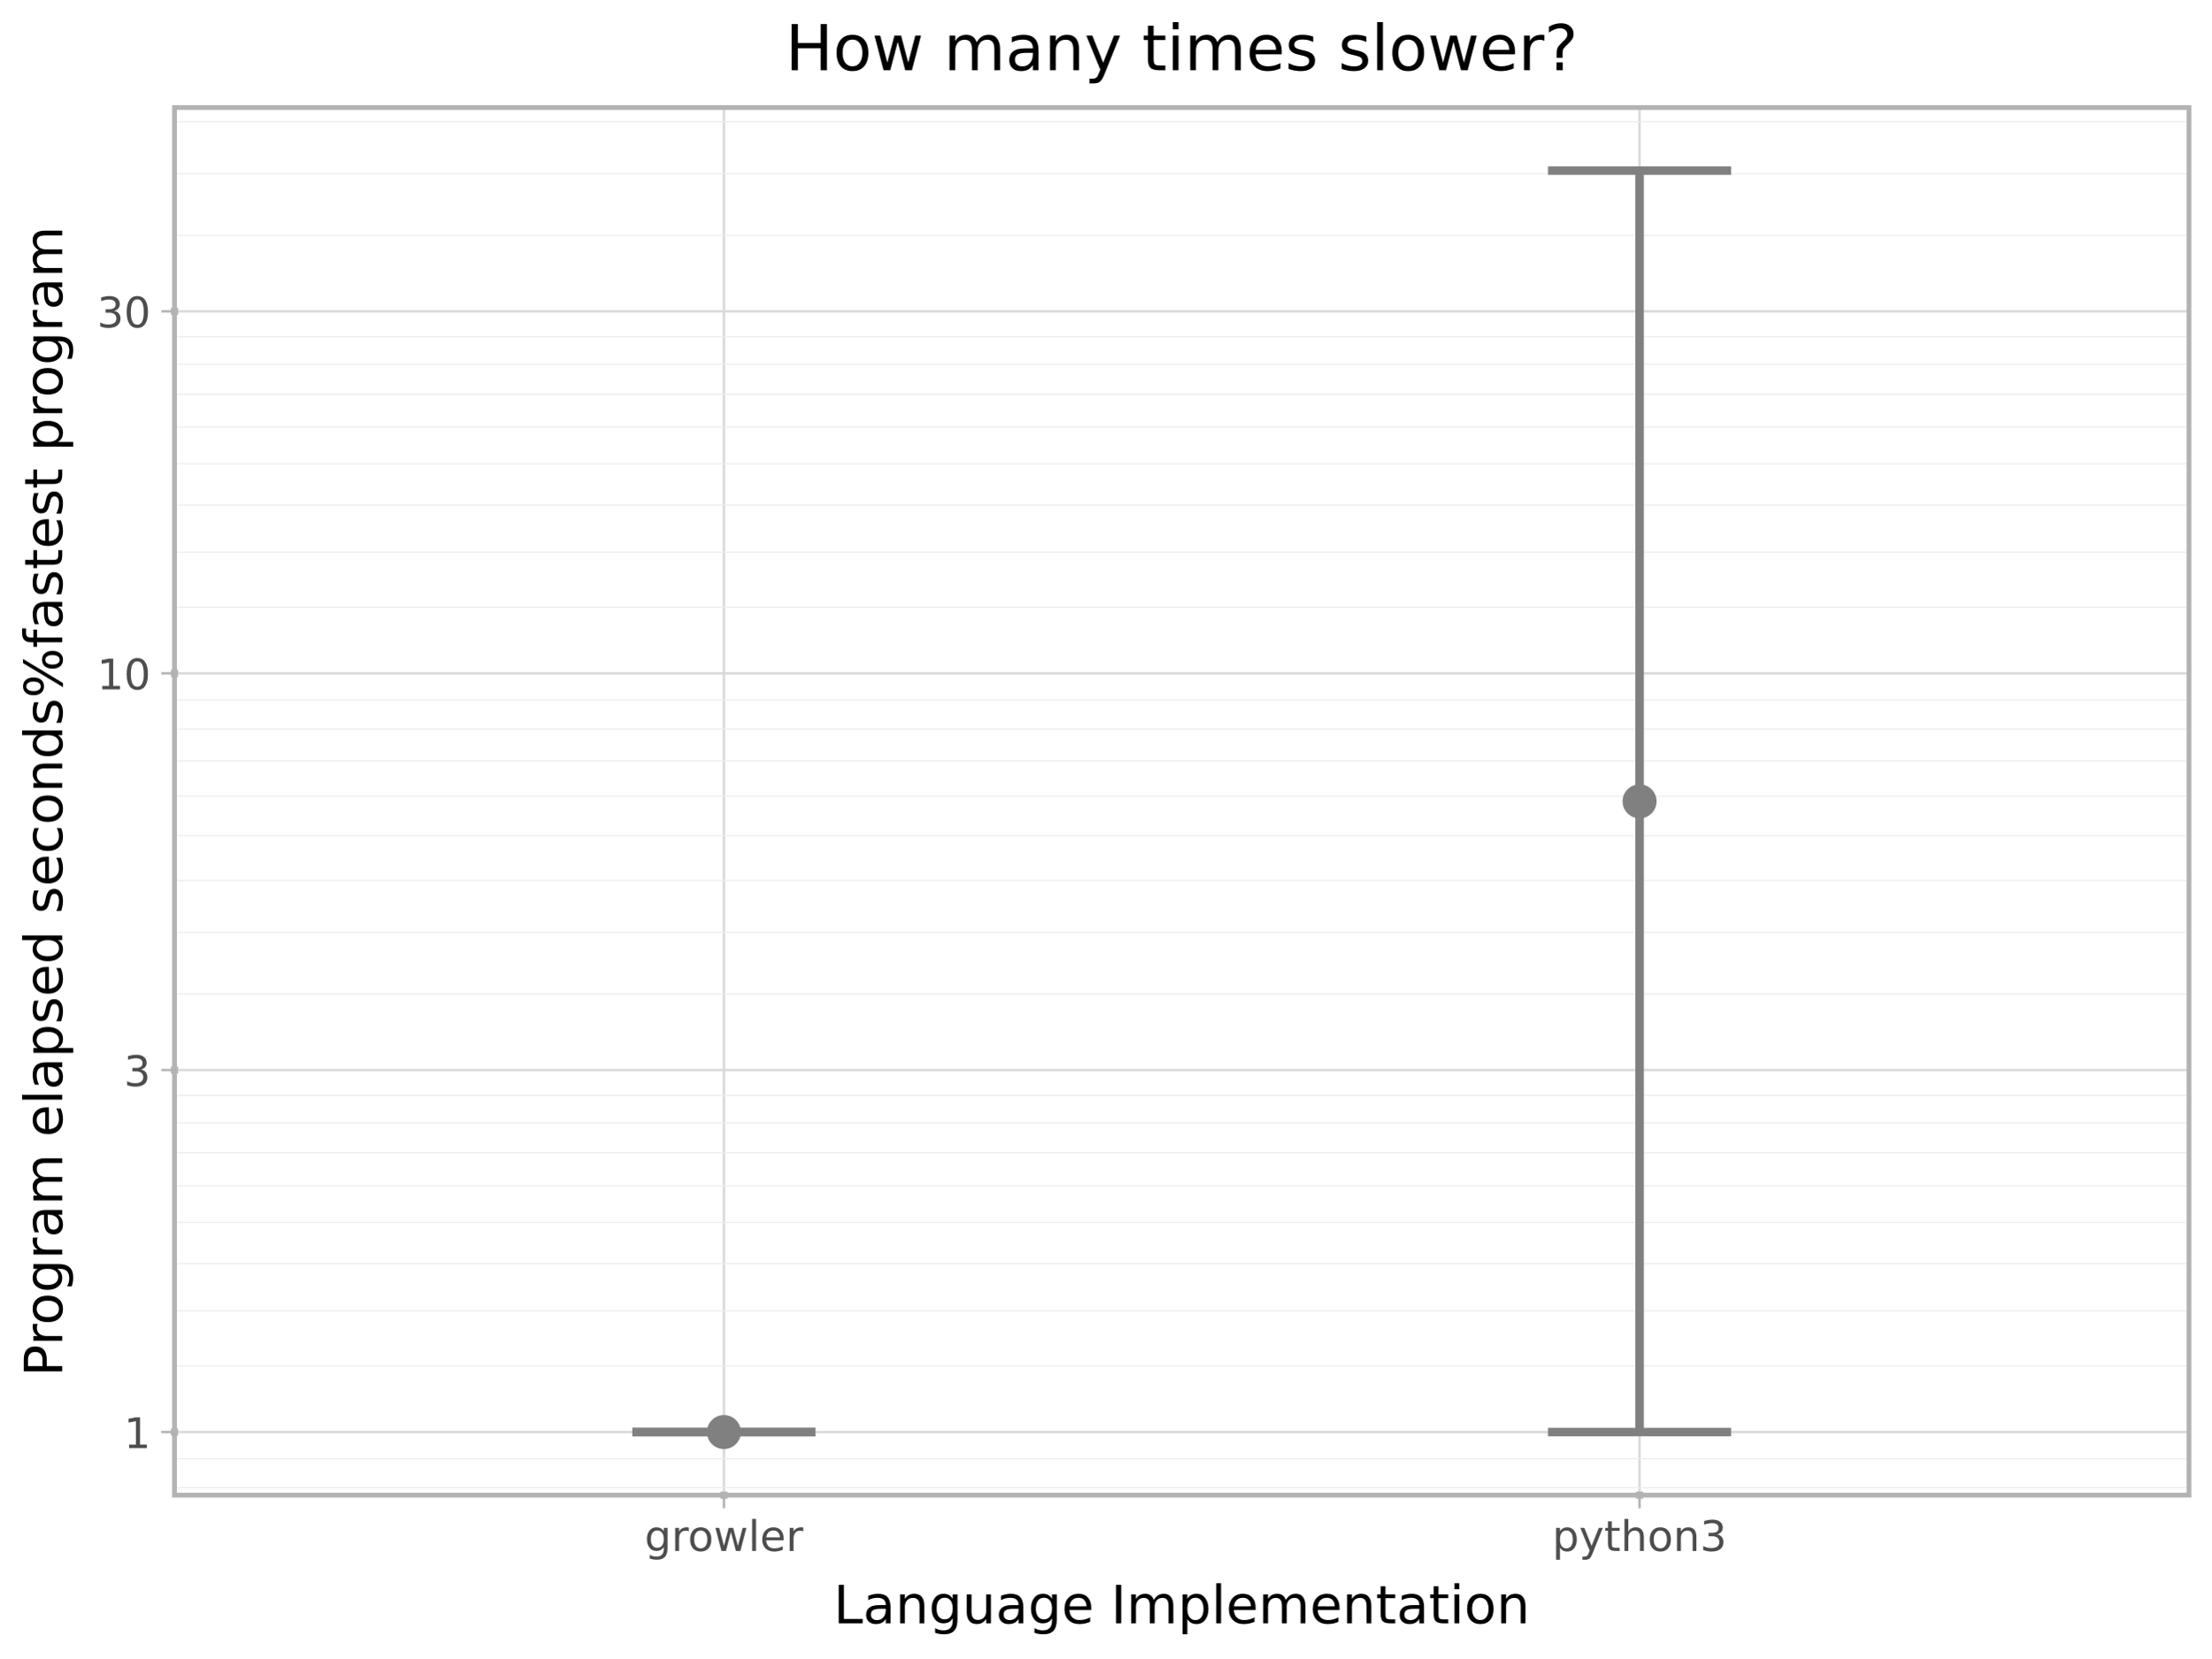
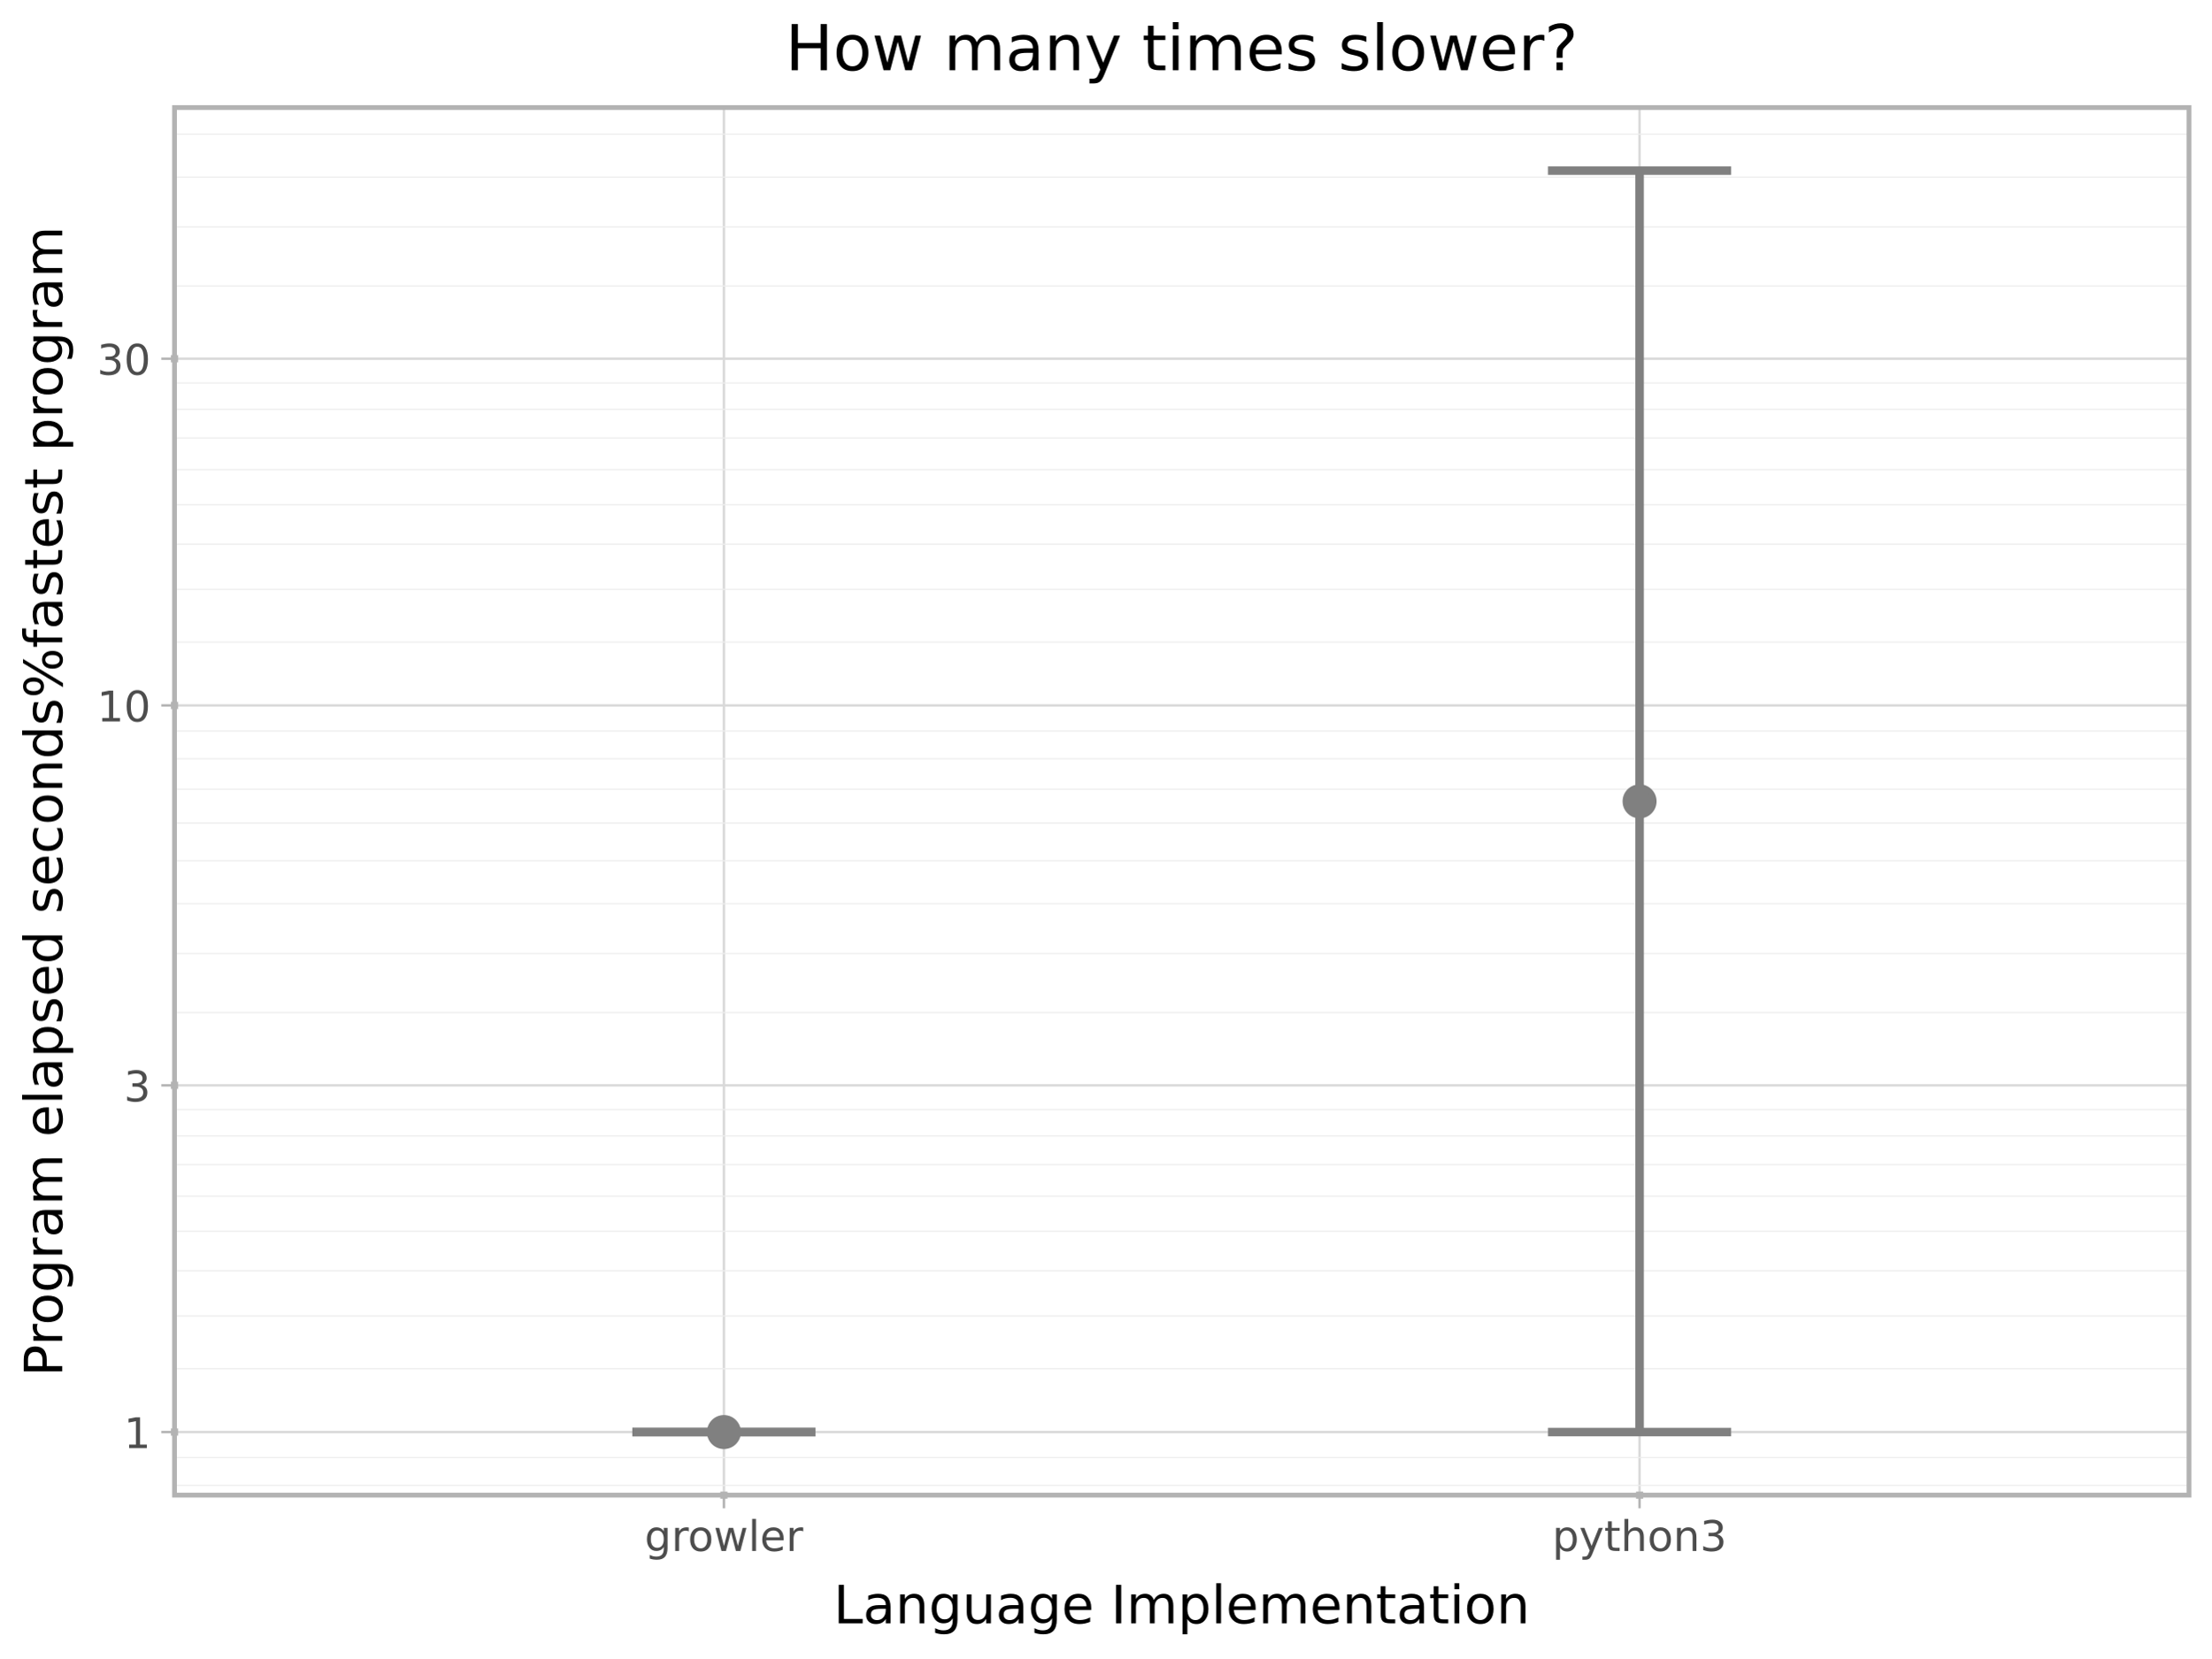
<svg xmlns="http://www.w3.org/2000/svg" xmlns:xlink="http://www.w3.org/1999/xlink" width="460.8pt" height="345.6pt" viewBox="0 0 460.8 345.6" version="1.1">
  <defs>
    <style type="text/css">*{stroke-linejoin: round; stroke-linecap: butt}</style>
  </defs>
  <g id="figure_1">
    <g id="patch_1">
      <path d="M 0 345.6  L 460.8 345.6  L 460.8 0  L 0 0  z " style="fill: #ffffff" />
    </g>
    <g id="patch_2">
      <path d="M 0 345.6  L 460.8 345.6  L 460.8 0  L 0 0  L 0 345.6  z " style="fill: none; stroke: #ffffff; stroke-linejoin: miter" />
    </g>
    <g id="axes_1">
      <g id="patch_3">
        <path d="M 36.365 311.632  L 456.192 311.632  L 456.192 22.417  L 36.365 22.417  z " style="fill: #ffffff" />
      </g>
      <g id="matplotlib.axis_1">
        <g id="xtick_1">
          <g id="line2d_1">
-             <path d="M 150.863 311.632  L 150.863 22.417  " clip-path="url(#p608033fed1)" style="fill: none; stroke: #d9d9d9; stroke-width: 0.5; stroke-linecap: square" />
+             <path d="M 150.863 311.632  L 150.863 22.417  " clip-path="url(#p8ce4ba9d10)" style="fill: none; stroke: #d9d9d9; stroke-width: 0.5; stroke-linecap: square" />
          </g>
          <g id="line2d_2">
            <path d="M 150.863 311.632  " style="fill: none; stroke: #b3b3b3; stroke-width: 1.5; stroke-linecap: square" />
            <defs>
-               <path id="m769d37e409" d="M 0 0  L 0 2.75  " style="stroke: #b3b3b3; stroke-width: 0.5" />
+               <path id="m815c2f9603" d="M 0 0  L 0 2.75  " style="stroke: #b3b3b3; stroke-width: 0.5" />
            </defs>
            <g>
-               <use xlink:href="#m769d37e409" x="150.863" y="311.632" style="fill: #b3b3b3; stroke: #b3b3b3; stroke-width: 0.5" />
+               <use xlink:href="#m815c2f9603" x="150.863" y="311.632" style="fill: #b3b3b3; stroke: #b3b3b3; stroke-width: 0.5" />
            </g>
          </g>
          <g id="text_1">
            <g style="fill: #4d4d4d" transform="translate(134.3288 323.2691) scale(0.088 -0.088)">
              <defs>
                <path id="DejaVuSans-4a" d="M 2906 1791  Q 2906 2416 2648 2759  Q 2391 3103 1925 3103  Q 1463 3103 1205 2759  Q 947 2416 947 1791  Q 947 1169 1205 825  Q 1463 481 1925 481  Q 2391 481 2648 825  Q 2906 1169 2906 1791  z M 3481 434  Q 3481 -459 3084 -895  Q 2688 -1331 1869 -1331  Q 1566 -1331 1297 -1286  Q 1028 -1241 775 -1147  L 775 -588  Q 1028 -725 1275 -790  Q 1522 -856 1778 -856  Q 2344 -856 2625 -561  Q 2906 -266 2906 331  L 2906 616  Q 2728 306 2450 153  Q 2172 0 1784 0  Q 1141 0 747 490  Q 353 981 353 1791  Q 353 2603 747 3093  Q 1141 3584 1784 3584  Q 2172 3584 2450 3431  Q 2728 3278 2906 2969  L 2906 3500  L 3481 3500  L 3481 434  z " transform="scale(0.015625)" />
                <path id="DejaVuSans-55" d="M 2631 2963  Q 2534 3019 2420 3045  Q 2306 3072 2169 3072  Q 1681 3072 1420 2755  Q 1159 2438 1159 1844  L 1159 0  L 581 0  L 581 3500  L 1159 3500  L 1159 2956  Q 1341 3275 1631 3429  Q 1922 3584 2338 3584  Q 2397 3584 2469 3576  Q 2541 3569 2628 3553  L 2631 2963  z " transform="scale(0.015625)" />
                <path id="DejaVuSans-52" d="M 1959 3097  Q 1497 3097 1228 2736  Q 959 2375 959 1747  Q 959 1119 1226 758  Q 1494 397 1959 397  Q 2419 397 2687 759  Q 2956 1122 2956 1747  Q 2956 2369 2687 2733  Q 2419 3097 1959 3097  z M 1959 3584  Q 2709 3584 3137 3096  Q 3566 2609 3566 1747  Q 3566 888 3137 398  Q 2709 -91 1959 -91  Q 1206 -91 779 398  Q 353 888 353 1747  Q 353 2609 779 3096  Q 1206 3584 1959 3584  z " transform="scale(0.015625)" />
                <path id="DejaVuSans-5a" d="M 269 3500  L 844 3500  L 1563 769  L 2278 3500  L 2956 3500  L 3675 769  L 4391 3500  L 4966 3500  L 4050 0  L 3372 0  L 2619 2869  L 1863 0  L 1184 0  L 269 3500  z " transform="scale(0.015625)" />
                <path id="DejaVuSans-4f" d="M 603 4863  L 1178 4863  L 1178 0  L 603 0  L 603 4863  z " transform="scale(0.015625)" />
                <path id="DejaVuSans-48" d="M 3597 1894  L 3597 1613  L 953 1613  Q 991 1019 1311 708  Q 1631 397 2203 397  Q 2534 397 2845 478  Q 3156 559 3463 722  L 3463 178  Q 3153 47 2828 -22  Q 2503 -91 2169 -91  Q 1331 -91 842 396  Q 353 884 353 1716  Q 353 2575 817 3079  Q 1281 3584 2069 3584  Q 2775 3584 3186 3129  Q 3597 2675 3597 1894  z M 3022 2063  Q 3016 2534 2758 2815  Q 2500 3097 2075 3097  Q 1594 3097 1305 2825  Q 1016 2553 972 2059  L 3022 2063  z " transform="scale(0.015625)" />
              </defs>
              <use xlink:href="#DejaVuSans-4a" />
              <use xlink:href="#DejaVuSans-55" transform="translate(63.48438 0)" />
              <use xlink:href="#DejaVuSans-52" transform="translate(102.3906 0)" />
              <use xlink:href="#DejaVuSans-5a" transform="translate(163.5781 0)" />
              <use xlink:href="#DejaVuSans-4f" transform="translate(245.3594 0)" />
              <use xlink:href="#DejaVuSans-48" transform="translate(273.1406 0)" />
              <use xlink:href="#DejaVuSans-55" transform="translate(334.6719 0)" />
            </g>
          </g>
        </g>
        <g id="xtick_2">
          <g id="line2d_3">
-             <path d="M 341.694 311.632  L 341.694 22.417  " clip-path="url(#p608033fed1)" style="fill: none; stroke: #d9d9d9; stroke-width: 0.5; stroke-linecap: square" />
+             <path d="M 341.694 311.632  L 341.694 22.417  " clip-path="url(#p8ce4ba9d10)" style="fill: none; stroke: #d9d9d9; stroke-width: 0.5; stroke-linecap: square" />
          </g>
          <g id="line2d_4">
            <path d="M 341.694 311.632  " style="fill: none; stroke: #b3b3b3; stroke-width: 1.5; stroke-linecap: square" />
            <g>
-               <use xlink:href="#m769d37e409" x="341.694" y="311.632" style="fill: #b3b3b3; stroke: #b3b3b3; stroke-width: 0.5" />
+               <use xlink:href="#m815c2f9603" x="341.694" y="311.632" style="fill: #b3b3b3; stroke: #b3b3b3; stroke-width: 0.5" />
            </g>
          </g>
          <g id="text_2">
            <g style="fill: #4d4d4d" transform="translate(323.5024 323.2691) scale(0.088 -0.088)">
              <defs>
                <path id="DejaVuSans-53" d="M 1159 525  L 1159 -1331  L 581 -1331  L 581 3500  L 1159 3500  L 1159 2969  Q 1341 3281 1617 3432  Q 1894 3584 2278 3584  Q 2916 3584 3314 3078  Q 3713 2572 3713 1747  Q 3713 922 3314 415  Q 2916 -91 2278 -91  Q 1894 -91 1617 61  Q 1341 213 1159 525  z M 3116 1747  Q 3116 2381 2855 2742  Q 2594 3103 2138 3103  Q 1681 3103 1420 2742  Q 1159 2381 1159 1747  Q 1159 1113 1420 752  Q 1681 391 2138 391  Q 2594 391 2855 752  Q 3116 1113 3116 1747  z " transform="scale(0.015625)" />
                <path id="DejaVuSans-5c" d="M 2059 -325  Q 1816 -950 1584 -1140  Q 1353 -1331 966 -1331  L 506 -1331  L 506 -850  L 844 -850  Q 1081 -850 1212 -737  Q 1344 -625 1503 -206  L 1606 56  L 191 3500  L 800 3500  L 1894 763  L 2988 3500  L 3597 3500  L 2059 -325  z " transform="scale(0.015625)" />
                <path id="DejaVuSans-57" d="M 1172 4494  L 1172 3500  L 2356 3500  L 2356 3053  L 1172 3053  L 1172 1153  Q 1172 725 1289 603  Q 1406 481 1766 481  L 2356 481  L 2356 0  L 1766 0  Q 1100 0 847 248  Q 594 497 594 1153  L 594 3053  L 172 3053  L 172 3500  L 594 3500  L 594 4494  L 1172 4494  z " transform="scale(0.015625)" />
                <path id="DejaVuSans-4b" d="M 3513 2113  L 3513 0  L 2938 0  L 2938 2094  Q 2938 2591 2744 2837  Q 2550 3084 2163 3084  Q 1697 3084 1428 2787  Q 1159 2491 1159 1978  L 1159 0  L 581 0  L 581 4863  L 1159 4863  L 1159 2956  Q 1366 3272 1645 3428  Q 1925 3584 2291 3584  Q 2894 3584 3203 3211  Q 3513 2838 3513 2113  z " transform="scale(0.015625)" />
                <path id="DejaVuSans-51" d="M 3513 2113  L 3513 0  L 2938 0  L 2938 2094  Q 2938 2591 2744 2837  Q 2550 3084 2163 3084  Q 1697 3084 1428 2787  Q 1159 2491 1159 1978  L 1159 0  L 581 0  L 581 3500  L 1159 3500  L 1159 2956  Q 1366 3272 1645 3428  Q 1925 3584 2291 3584  Q 2894 3584 3203 3211  Q 3513 2838 3513 2113  z " transform="scale(0.015625)" />
                <path id="DejaVuSans-16" d="M 2597 2516  Q 3050 2419 3304 2112  Q 3559 1806 3559 1356  Q 3559 666 3084 287  Q 2609 -91 1734 -91  Q 1441 -91 1130 -33  Q 819 25 488 141  L 488 750  Q 750 597 1062 519  Q 1375 441 1716 441  Q 2309 441 2620 675  Q 2931 909 2931 1356  Q 2931 1769 2642 2001  Q 2353 2234 1838 2234  L 1294 2234  L 1294 2753  L 1863 2753  Q 2328 2753 2575 2939  Q 2822 3125 2822 3475  Q 2822 3834 2567 4026  Q 2313 4219 1838 4219  Q 1578 4219 1281 4162  Q 984 4106 628 3988  L 628 4550  Q 988 4650 1302 4700  Q 1616 4750 1894 4750  Q 2613 4750 3031 4423  Q 3450 4097 3450 3541  Q 3450 3153 3228 2886  Q 3006 2619 2597 2516  z " transform="scale(0.015625)" />
              </defs>
              <use xlink:href="#DejaVuSans-53" />
              <use xlink:href="#DejaVuSans-5c" transform="translate(63.48438 0)" />
              <use xlink:href="#DejaVuSans-57" transform="translate(122.6719 0)" />
              <use xlink:href="#DejaVuSans-4b" transform="translate(161.875 0)" />
              <use xlink:href="#DejaVuSans-52" transform="translate(225.25 0)" />
              <use xlink:href="#DejaVuSans-51" transform="translate(286.4375 0)" />
              <use xlink:href="#DejaVuSans-16" transform="translate(349.8125 0)" />
            </g>
          </g>
        </g>
      </g>
      <g id="matplotlib.axis_2">
        <g id="ytick_1">
          <g id="line2d_5">
-             <path d="M 36.365 298.486  L 456.192 298.486  " clip-path="url(#p608033fed1)" style="fill: none; stroke: #d9d9d9; stroke-width: 0.5; stroke-linecap: square" />
+             <path d="M 36.365 298.486  L 456.192 298.486  " clip-path="url(#p8ce4ba9d10)" style="fill: none; stroke: #d9d9d9; stroke-width: 0.5; stroke-linecap: square" />
          </g>
          <g id="line2d_6">
            <path d="M 36.365 298.486  " style="fill: none; stroke: #b3b3b3; stroke-width: 1.5; stroke-linecap: square" />
            <defs>
-               <path id="m685f3e32aa" d="M 0 0  L -2.75 0  " style="stroke: #b3b3b3; stroke-width: 0.5" />
+               <path id="m99dbe09b02" d="M 0 0  L -2.75 0  " style="stroke: #b3b3b3; stroke-width: 0.5" />
            </defs>
            <g>
-               <use xlink:href="#m685f3e32aa" x="36.365" y="298.486" style="fill: #b3b3b3; stroke: #b3b3b3; stroke-width: 0.5" />
+               <use xlink:href="#m99dbe09b02" x="36.365" y="298.486" style="fill: #b3b3b3; stroke: #b3b3b3; stroke-width: 0.5" />
            </g>
          </g>
          <g id="text_3">
            <g style="fill: #4d4d4d" transform="translate(25.81586 301.8293) scale(0.088 -0.088)">
              <defs>
                <path id="DejaVuSans-14" d="M 794 531  L 1825 531  L 1825 4091  L 703 3866  L 703 4441  L 1819 4666  L 2450 4666  L 2450 531  L 3481 531  L 3481 0  L 794 0  L 794 531  z " transform="scale(0.015625)" />
              </defs>
              <use xlink:href="#DejaVuSans-14" />
            </g>
          </g>
        </g>
        <g id="ytick_2">
          <g id="line2d_7">
-             <path d="M 36.365 223.033  L 456.192 223.033  " clip-path="url(#p608033fed1)" style="fill: none; stroke: #d9d9d9; stroke-width: 0.5; stroke-linecap: square" />
+             <path d="M 36.365 226.221  L 456.192 226.221  " clip-path="url(#p8ce4ba9d10)" style="fill: none; stroke: #d9d9d9; stroke-width: 0.5; stroke-linecap: square" />
          </g>
          <g id="line2d_8">
-             <path d="M 36.365 223.033  " style="fill: none; stroke: #b3b3b3; stroke-width: 1.5; stroke-linecap: square" />
-             <g>
-               <use xlink:href="#m685f3e32aa" x="36.365" y="223.033" style="fill: #b3b3b3; stroke: #b3b3b3; stroke-width: 0.5" />
+             <path d="M 36.365 226.221  " style="fill: none; stroke: #b3b3b3; stroke-width: 1.5; stroke-linecap: square" />
+             <g>
+               <use xlink:href="#m99dbe09b02" x="36.365" y="226.221" style="fill: #b3b3b3; stroke: #b3b3b3; stroke-width: 0.5" />
            </g>
          </g>
          <g id="text_4">
-             <g style="fill: #4d4d4d" transform="translate(25.81586 226.3759) scale(0.088 -0.088)">
+             <g style="fill: #4d4d4d" transform="translate(25.81586 229.5637) scale(0.088 -0.088)">
              <use xlink:href="#DejaVuSans-16" />
            </g>
          </g>
        </g>
        <g id="ytick_3">
          <g id="line2d_9">
-             <path d="M 36.365 140.343  L 456.192 140.343  " clip-path="url(#p608033fed1)" style="fill: none; stroke: #d9d9d9; stroke-width: 0.5; stroke-linecap: square" />
+             <path d="M 36.365 147.025  L 456.192 147.025  " clip-path="url(#p8ce4ba9d10)" style="fill: none; stroke: #d9d9d9; stroke-width: 0.5; stroke-linecap: square" />
          </g>
          <g id="line2d_10">
-             <path d="M 36.365 140.343  " style="fill: none; stroke: #b3b3b3; stroke-width: 1.5; stroke-linecap: square" />
-             <g>
-               <use xlink:href="#m685f3e32aa" x="36.365" y="140.343" style="fill: #b3b3b3; stroke: #b3b3b3; stroke-width: 0.5" />
+             <path d="M 36.365 147.025  " style="fill: none; stroke: #b3b3b3; stroke-width: 1.5; stroke-linecap: square" />
+             <g>
+               <use xlink:href="#m99dbe09b02" x="36.365" y="147.025" style="fill: #b3b3b3; stroke: #b3b3b3; stroke-width: 0.5" />
            </g>
          </g>
          <g id="text_5">
-             <g style="fill: #4d4d4d" transform="translate(20.21686 143.6863) scale(0.088 -0.088)">
+             <g style="fill: #4d4d4d" transform="translate(20.21686 150.3677) scale(0.088 -0.088)">
              <defs>
                <path id="DejaVuSans-13" d="M 2034 4250  Q 1547 4250 1301 3770  Q 1056 3291 1056 2328  Q 1056 1369 1301 889  Q 1547 409 2034 409  Q 2525 409 2770 889  Q 3016 1369 3016 2328  Q 3016 3291 2770 3770  Q 2525 4250 2034 4250  z M 2034 4750  Q 2819 4750 3233 4129  Q 3647 3509 3647 2328  Q 3647 1150 3233 529  Q 2819 -91 2034 -91  Q 1250 -91 836 529  Q 422 1150 422 2328  Q 422 3509 836 4129  Q 1250 4750 2034 4750  z " transform="scale(0.015625)" />
              </defs>
              <use xlink:href="#DejaVuSans-14" />
              <use xlink:href="#DejaVuSans-13" transform="translate(63.625 0)" />
            </g>
          </g>
        </g>
        <g id="ytick_4">
          <g id="line2d_11">
-             <path d="M 36.365 64.89  L 456.192 64.89  " clip-path="url(#p608033fed1)" style="fill: none; stroke: #d9d9d9; stroke-width: 0.5; stroke-linecap: square" />
+             <path d="M 36.365 74.759  L 456.192 74.759  " clip-path="url(#p8ce4ba9d10)" style="fill: none; stroke: #d9d9d9; stroke-width: 0.5; stroke-linecap: square" />
          </g>
          <g id="line2d_12">
-             <path d="M 36.365 64.89  " style="fill: none; stroke: #b3b3b3; stroke-width: 1.5; stroke-linecap: square" />
-             <g>
-               <use xlink:href="#m685f3e32aa" x="36.365" y="64.89" style="fill: #b3b3b3; stroke: #b3b3b3; stroke-width: 0.5" />
+             <path d="M 36.365 74.759  " style="fill: none; stroke: #b3b3b3; stroke-width: 1.5; stroke-linecap: square" />
+             <g>
+               <use xlink:href="#m99dbe09b02" x="36.365" y="74.759" style="fill: #b3b3b3; stroke: #b3b3b3; stroke-width: 0.5" />
            </g>
          </g>
          <g id="text_6">
-             <g style="fill: #4d4d4d" transform="translate(20.21686 68.23296) scale(0.088 -0.088)">
+             <g style="fill: #4d4d4d" transform="translate(20.21686 78.10221) scale(0.088 -0.088)">
              <use xlink:href="#DejaVuSans-16" />
              <use xlink:href="#DejaVuSans-13" transform="translate(63.625 0)" />
            </g>
          </g>
        </g>
        <g id="ytick_5">
          <g id="line2d_13">
-             <path d="M 36.365 310.099  L 456.192 310.099  " clip-path="url(#p608033fed1)" style="fill: none; stroke: #ededed; stroke-width: 0.25; stroke-linecap: square" />
+             <path d="M 36.365 309.608  L 456.192 309.608  " clip-path="url(#p8ce4ba9d10)" style="fill: none; stroke: #ededed; stroke-width: 0.25; stroke-linecap: square" />
          </g>
        </g>
        <g id="ytick_6">
          <g id="line2d_14">
-             <path d="M 36.365 304.047  L 456.192 304.047  " clip-path="url(#p608033fed1)" style="fill: none; stroke: #ededed; stroke-width: 0.25; stroke-linecap: square" />
+             <path d="M 36.365 303.812  L 456.192 303.812  " clip-path="url(#p8ce4ba9d10)" style="fill: none; stroke: #ededed; stroke-width: 0.25; stroke-linecap: square" />
          </g>
        </g>
        <g id="ytick_7">
          <g id="line2d_15">
-             <path d="M 36.365 284.704  L 456.192 284.704  " clip-path="url(#p608033fed1)" style="fill: none; stroke: #ededed; stroke-width: 0.25; stroke-linecap: square" />
+             <path d="M 36.365 285.286  L 456.192 285.286  " clip-path="url(#p8ce4ba9d10)" style="fill: none; stroke: #ededed; stroke-width: 0.25; stroke-linecap: square" />
          </g>
        </g>
        <g id="ytick_8">
          <g id="line2d_16">
-             <path d="M 36.365 273.231  L 456.192 273.231  " clip-path="url(#p608033fed1)" style="fill: none; stroke: #ededed; stroke-width: 0.25; stroke-linecap: square" />
+             <path d="M 36.365 274.298  L 456.192 274.298  " clip-path="url(#p8ce4ba9d10)" style="fill: none; stroke: #ededed; stroke-width: 0.25; stroke-linecap: square" />
          </g>
        </g>
        <g id="ytick_9">
          <g id="line2d_17">
-             <path d="M 36.365 263.402  L 456.192 263.402  " clip-path="url(#p608033fed1)" style="fill: none; stroke: #ededed; stroke-width: 0.25; stroke-linecap: square" />
+             <path d="M 36.365 264.885  L 456.192 264.885  " clip-path="url(#p8ce4ba9d10)" style="fill: none; stroke: #ededed; stroke-width: 0.25; stroke-linecap: square" />
          </g>
        </g>
        <g id="ytick_10">
          <g id="line2d_18">
-             <path d="M 36.365 254.806  L 456.192 254.806  " clip-path="url(#p608033fed1)" style="fill: none; stroke: #ededed; stroke-width: 0.25; stroke-linecap: square" />
+             <path d="M 36.365 256.652  L 456.192 256.652  " clip-path="url(#p8ce4ba9d10)" style="fill: none; stroke: #ededed; stroke-width: 0.25; stroke-linecap: square" />
          </g>
        </g>
        <g id="ytick_11">
          <g id="line2d_19">
-             <path d="M 36.365 247.167  L 456.192 247.167  " clip-path="url(#p608033fed1)" style="fill: none; stroke: #ededed; stroke-width: 0.25; stroke-linecap: square" />
+             <path d="M 36.365 249.335  L 456.192 249.335  " clip-path="url(#p8ce4ba9d10)" style="fill: none; stroke: #ededed; stroke-width: 0.25; stroke-linecap: square" />
          </g>
        </g>
        <g id="ytick_12">
          <g id="line2d_20">
-             <path d="M 36.365 240.293  L 456.192 240.293  " clip-path="url(#p608033fed1)" style="fill: none; stroke: #ededed; stroke-width: 0.25; stroke-linecap: square" />
+             <path d="M 36.365 242.752  L 456.192 242.752  " clip-path="url(#p8ce4ba9d10)" style="fill: none; stroke: #ededed; stroke-width: 0.25; stroke-linecap: square" />
          </g>
        </g>
        <g id="ytick_13">
          <g id="line2d_21">
-             <path d="M 36.365 234.045  L 456.192 234.045  " clip-path="url(#p608033fed1)" style="fill: none; stroke: #ededed; stroke-width: 0.25; stroke-linecap: square" />
+             <path d="M 36.365 236.768  L 456.192 236.768  " clip-path="url(#p8ce4ba9d10)" style="fill: none; stroke: #ededed; stroke-width: 0.25; stroke-linecap: square" />
          </g>
        </g>
        <g id="ytick_14">
          <g id="line2d_22">
-             <path d="M 36.365 228.319  L 456.192 228.319  " clip-path="url(#p608033fed1)" style="fill: none; stroke: #ededed; stroke-width: 0.25; stroke-linecap: square" />
+             <path d="M 36.365 231.283  L 456.192 231.283  " clip-path="url(#p8ce4ba9d10)" style="fill: none; stroke: #ededed; stroke-width: 0.25; stroke-linecap: square" />
          </g>
        </g>
        <g id="ytick_15">
          <g id="line2d_23">
-             <path d="M 36.365 207.2  L 456.192 207.2  " clip-path="url(#p608033fed1)" style="fill: none; stroke: #ededed; stroke-width: 0.25; stroke-linecap: square" />
+             <path d="M 36.365 211.057  L 456.192 211.057  " clip-path="url(#p8ce4ba9d10)" style="fill: none; stroke: #ededed; stroke-width: 0.25; stroke-linecap: square" />
          </g>
        </g>
        <g id="ytick_16">
          <g id="line2d_24">
-             <path d="M 36.365 194.343  L 456.192 194.343  " clip-path="url(#p608033fed1)" style="fill: none; stroke: #ededed; stroke-width: 0.25; stroke-linecap: square" />
+             <path d="M 36.365 198.743  L 456.192 198.743  " clip-path="url(#p8ce4ba9d10)" style="fill: none; stroke: #ededed; stroke-width: 0.25; stroke-linecap: square" />
          </g>
        </g>
        <g id="ytick_17">
          <g id="line2d_25">
-             <path d="M 36.365 183.517  L 456.192 183.517  " clip-path="url(#p608033fed1)" style="fill: none; stroke: #ededed; stroke-width: 0.25; stroke-linecap: square" />
+             <path d="M 36.365 188.374  L 456.192 188.374  " clip-path="url(#p8ce4ba9d10)" style="fill: none; stroke: #ededed; stroke-width: 0.25; stroke-linecap: square" />
          </g>
        </g>
        <g id="ytick_18">
          <g id="line2d_26">
-             <path d="M 36.365 174.167  L 456.192 174.167  " clip-path="url(#p608033fed1)" style="fill: none; stroke: #ededed; stroke-width: 0.25; stroke-linecap: square" />
+             <path d="M 36.365 179.419  L 456.192 179.419  " clip-path="url(#p8ce4ba9d10)" style="fill: none; stroke: #ededed; stroke-width: 0.25; stroke-linecap: square" />
          </g>
        </g>
        <g id="ytick_19">
          <g id="line2d_27">
-             <path d="M 36.365 165.939  L 456.192 165.939  " clip-path="url(#p608033fed1)" style="fill: none; stroke: #ededed; stroke-width: 0.25; stroke-linecap: square" />
+             <path d="M 36.365 171.539  L 456.192 171.539  " clip-path="url(#p8ce4ba9d10)" style="fill: none; stroke: #ededed; stroke-width: 0.25; stroke-linecap: square" />
          </g>
        </g>
        <g id="ytick_20">
          <g id="line2d_28">
-             <path d="M 36.365 158.592  L 456.192 158.592  " clip-path="url(#p608033fed1)" style="fill: none; stroke: #ededed; stroke-width: 0.25; stroke-linecap: square" />
+             <path d="M 36.365 164.502  L 456.192 164.502  " clip-path="url(#p8ce4ba9d10)" style="fill: none; stroke: #ededed; stroke-width: 0.25; stroke-linecap: square" />
          </g>
        </g>
        <g id="ytick_21">
          <g id="line2d_29">
-             <path d="M 36.365 151.956  L 456.192 151.956  " clip-path="url(#p608033fed1)" style="fill: none; stroke: #ededed; stroke-width: 0.25; stroke-linecap: square" />
+             <path d="M 36.365 158.146  L 456.192 158.146  " clip-path="url(#p8ce4ba9d10)" style="fill: none; stroke: #ededed; stroke-width: 0.25; stroke-linecap: square" />
          </g>
        </g>
        <g id="ytick_22">
          <g id="line2d_30">
-             <path d="M 36.365 145.904  L 456.192 145.904  " clip-path="url(#p608033fed1)" style="fill: none; stroke: #ededed; stroke-width: 0.25; stroke-linecap: square" />
+             <path d="M 36.365 152.351  L 456.192 152.351  " clip-path="url(#p8ce4ba9d10)" style="fill: none; stroke: #ededed; stroke-width: 0.25; stroke-linecap: square" />
          </g>
        </g>
        <g id="ytick_23">
          <g id="line2d_31">
-             <path d="M 36.365 126.561  L 456.192 126.561  " clip-path="url(#p608033fed1)" style="fill: none; stroke: #ededed; stroke-width: 0.25; stroke-linecap: square" />
+             <path d="M 36.365 133.825  L 456.192 133.825  " clip-path="url(#p8ce4ba9d10)" style="fill: none; stroke: #ededed; stroke-width: 0.25; stroke-linecap: square" />
          </g>
        </g>
        <g id="ytick_24">
          <g id="line2d_32">
-             <path d="M 36.365 115.088  L 456.192 115.088  " clip-path="url(#p608033fed1)" style="fill: none; stroke: #ededed; stroke-width: 0.25; stroke-linecap: square" />
+             <path d="M 36.365 122.836  L 456.192 122.836  " clip-path="url(#p8ce4ba9d10)" style="fill: none; stroke: #ededed; stroke-width: 0.25; stroke-linecap: square" />
          </g>
        </g>
        <g id="ytick_25">
          <g id="line2d_33">
-             <path d="M 36.365 105.26  L 456.192 105.26  " clip-path="url(#p608033fed1)" style="fill: none; stroke: #ededed; stroke-width: 0.25; stroke-linecap: square" />
+             <path d="M 36.365 113.423  L 456.192 113.423  " clip-path="url(#p8ce4ba9d10)" style="fill: none; stroke: #ededed; stroke-width: 0.25; stroke-linecap: square" />
          </g>
        </g>
        <g id="ytick_26">
          <g id="line2d_34">
-             <path d="M 36.365 96.663  L 456.192 96.663  " clip-path="url(#p608033fed1)" style="fill: none; stroke: #ededed; stroke-width: 0.25; stroke-linecap: square" />
+             <path d="M 36.365 105.19  L 456.192 105.19  " clip-path="url(#p8ce4ba9d10)" style="fill: none; stroke: #ededed; stroke-width: 0.25; stroke-linecap: square" />
          </g>
        </g>
        <g id="ytick_27">
          <g id="line2d_35">
-             <path d="M 36.365 89.024  L 456.192 89.024  " clip-path="url(#p608033fed1)" style="fill: none; stroke: #ededed; stroke-width: 0.25; stroke-linecap: square" />
+             <path d="M 36.365 97.874  L 456.192 97.874  " clip-path="url(#p8ce4ba9d10)" style="fill: none; stroke: #ededed; stroke-width: 0.25; stroke-linecap: square" />
          </g>
        </g>
        <g id="ytick_28">
          <g id="line2d_36">
-             <path d="M 36.365 82.15  L 456.192 82.15  " clip-path="url(#p608033fed1)" style="fill: none; stroke: #ededed; stroke-width: 0.25; stroke-linecap: square" />
+             <path d="M 36.365 91.29  L 456.192 91.29  " clip-path="url(#p8ce4ba9d10)" style="fill: none; stroke: #ededed; stroke-width: 0.25; stroke-linecap: square" />
          </g>
        </g>
        <g id="ytick_29">
          <g id="line2d_37">
-             <path d="M 36.365 75.902  L 456.192 75.902  " clip-path="url(#p608033fed1)" style="fill: none; stroke: #ededed; stroke-width: 0.25; stroke-linecap: square" />
+             <path d="M 36.365 85.306  L 456.192 85.306  " clip-path="url(#p8ce4ba9d10)" style="fill: none; stroke: #ededed; stroke-width: 0.25; stroke-linecap: square" />
          </g>
        </g>
        <g id="ytick_30">
          <g id="line2d_38">
-             <path d="M 36.365 70.176  L 456.192 70.176  " clip-path="url(#p608033fed1)" style="fill: none; stroke: #ededed; stroke-width: 0.25; stroke-linecap: square" />
+             <path d="M 36.365 79.822  L 456.192 79.822  " clip-path="url(#p8ce4ba9d10)" style="fill: none; stroke: #ededed; stroke-width: 0.25; stroke-linecap: square" />
          </g>
        </g>
        <g id="ytick_31">
          <g id="line2d_39">
-             <path d="M 36.365 49.057  L 456.192 49.057  " clip-path="url(#p608033fed1)" style="fill: none; stroke: #ededed; stroke-width: 0.25; stroke-linecap: square" />
+             <path d="M 36.365 59.596  L 456.192 59.596  " clip-path="url(#p8ce4ba9d10)" style="fill: none; stroke: #ededed; stroke-width: 0.25; stroke-linecap: square" />
          </g>
        </g>
        <g id="ytick_32">
          <g id="line2d_40">
-             <path d="M 36.365 36.2  L 456.192 36.2  " clip-path="url(#p608033fed1)" style="fill: none; stroke: #ededed; stroke-width: 0.25; stroke-linecap: square" />
+             <path d="M 36.365 47.281  L 456.192 47.281  " clip-path="url(#p8ce4ba9d10)" style="fill: none; stroke: #ededed; stroke-width: 0.25; stroke-linecap: square" />
          </g>
        </g>
        <g id="ytick_33">
          <g id="line2d_41">
-             <path d="M 36.365 25.374  L 456.192 25.374  " clip-path="url(#p608033fed1)" style="fill: none; stroke: #ededed; stroke-width: 0.25; stroke-linecap: square" />
+             <path d="M 36.365 36.912  L 456.192 36.912  " clip-path="url(#p8ce4ba9d10)" style="fill: none; stroke: #ededed; stroke-width: 0.25; stroke-linecap: square" />
+           </g>
+         </g>
+         <g id="ytick_34">
+           <g id="line2d_42">
+             <path d="M 36.365 27.958  L 456.192 27.958  " clip-path="url(#p8ce4ba9d10)" style="fill: none; stroke: #ededed; stroke-width: 0.25; stroke-linecap: square" />
          </g>
        </g>
      </g>
      <g id="LineCollection_1">
-         <path d="M 131.78 298.486  L 169.946 298.486  " clip-path="url(#p608033fed1)" style="fill: none; stroke: #808080; stroke-width: 1.772" />
-         <path d="M 131.78 298.486  L 169.946 298.486  " clip-path="url(#p608033fed1)" style="fill: none; stroke: #808080; stroke-width: 1.772" />
-         <path d="M 150.863 298.486  L 150.863 298.486  " clip-path="url(#p608033fed1)" style="fill: none; stroke: #808080; stroke-width: 1.772" />
+         <path d="M 131.78 298.486  L 169.946 298.486  " clip-path="url(#p8ce4ba9d10)" style="fill: none; stroke: #808080; stroke-width: 1.772" />
+         <path d="M 131.78 298.486  L 169.946 298.486  " clip-path="url(#p8ce4ba9d10)" style="fill: none; stroke: #808080; stroke-width: 1.772" />
+         <path d="M 150.863 298.486  L 150.863 298.486  " clip-path="url(#p8ce4ba9d10)" style="fill: none; stroke: #808080; stroke-width: 1.772" />
      </g>
      <g id="LineCollection_2">
-         <path d="M 322.611 298.486  L 360.777 298.486  " clip-path="url(#p608033fed1)" style="fill: none; stroke: #808080; stroke-width: 1.772" />
-         <path d="M 322.611 35.563  L 360.777 35.563  " clip-path="url(#p608033fed1)" style="fill: none; stroke: #808080; stroke-width: 1.772" />
-         <path d="M 341.694 35.563  L 341.694 298.486  " clip-path="url(#p608033fed1)" style="fill: none; stroke: #808080; stroke-width: 1.772" />
+         <path d="M 322.611 298.486  L 360.777 298.486  " clip-path="url(#p8ce4ba9d10)" style="fill: none; stroke: #808080; stroke-width: 1.772" />
+         <path d="M 322.611 35.563  L 360.777 35.563  " clip-path="url(#p8ce4ba9d10)" style="fill: none; stroke: #808080; stroke-width: 1.772" />
+         <path d="M 341.694 35.563  L 341.694 298.486  " clip-path="url(#p8ce4ba9d10)" style="fill: none; stroke: #808080; stroke-width: 1.772" />
      </g>
      <g id="PathCollection_1">
-         <path d="M 150.863 301.588  C 151.686 301.588 152.475 301.261 153.056 300.68  C 153.638 300.098 153.965 299.309 153.965 298.486  C 153.965 297.664 153.638 296.875 153.056 296.293  C 152.475 295.711 151.686 295.385 150.863 295.385  C 150.041 295.385 149.252 295.711 148.67 296.293  C 148.088 296.875 147.761 297.664 147.761 298.486  C 147.761 299.309 148.088 300.098 148.67 300.68  C 149.252 301.261 150.041 301.588 150.863 301.588  z " clip-path="url(#p608033fed1)" style="fill: #808080; stroke: #808080; stroke-width: 0.886" />
-         <path d="M 341.694 170.127  C 342.516 170.127 343.305 169.8 343.887 169.218  C 344.469 168.636 344.795 167.847 344.795 167.025  C 344.795 166.202 344.469 165.413 343.887 164.831  C 343.305 164.25 342.516 163.923 341.694 163.923  C 340.871 163.923 340.082 164.25 339.5 164.831  C 338.919 165.413 338.592 166.202 338.592 167.025  C 338.592 167.847 338.919 168.636 339.5 169.218  C 340.082 169.8 340.871 170.127 341.694 170.127  z " clip-path="url(#p608033fed1)" style="fill: #808080; stroke: #808080; stroke-width: 0.886" />
+         <path d="M 150.863 301.588  C 151.686 301.588 152.475 301.261 153.056 300.68  C 153.638 300.098 153.965 299.309 153.965 298.486  C 153.965 297.664 153.638 296.875 153.056 296.293  C 152.475 295.711 151.686 295.385 150.863 295.385  C 150.041 295.385 149.252 295.711 148.67 296.293  C 148.088 296.875 147.761 297.664 147.761 298.486  C 147.761 299.309 148.088 300.098 148.67 300.68  C 149.252 301.261 150.041 301.588 150.863 301.588  z " clip-path="url(#p8ce4ba9d10)" style="fill: #808080; stroke: #808080; stroke-width: 0.886" />
+         <path d="M 341.694 170.127  C 342.516 170.127 343.305 169.8 343.887 169.218  C 344.469 168.636 344.795 167.847 344.795 167.025  C 344.795 166.202 344.469 165.413 343.887 164.831  C 343.305 164.25 342.516 163.923 341.694 163.923  C 340.871 163.923 340.082 164.25 339.5 164.831  C 338.919 165.413 338.592 166.202 338.592 167.025  C 338.592 167.847 338.919 168.636 339.5 169.218  C 340.082 169.8 340.871 170.127 341.694 170.127  z " clip-path="url(#p8ce4ba9d10)" style="fill: #808080; stroke: #808080; stroke-width: 0.886" />
      </g>
    </g>
    <g id="patch_4">
      <path d="M 36.365 311.632  L 456.192 311.632  L 456.192 22.417  L 36.365 22.417  L 36.365 311.632  z " style="fill: none; stroke: #b3b3b3; stroke-linejoin: miter" />
    </g>
    <g id="text_7">
      <g transform="translate(163.6897 14.63794) scale(0.132 -0.132)">
        <defs>
          <path id="DejaVuSans-2b" d="M 628 4666  L 1259 4666  L 1259 2753  L 3553 2753  L 3553 4666  L 4184 4666  L 4184 0  L 3553 0  L 3553 2222  L 1259 2222  L 1259 0  L 628 0  L 628 4666  z " transform="scale(0.015625)" />
          <path id="DejaVuSans-3" transform="scale(0.015625)" />
          <path id="DejaVuSans-50" d="M 3328 2828  Q 3544 3216 3844 3400  Q 4144 3584 4550 3584  Q 5097 3584 5394 3201  Q 5691 2819 5691 2113  L 5691 0  L 5113 0  L 5113 2094  Q 5113 2597 4934 2840  Q 4756 3084 4391 3084  Q 3944 3084 3684 2787  Q 3425 2491 3425 1978  L 3425 0  L 2847 0  L 2847 2094  Q 2847 2600 2669 2842  Q 2491 3084 2119 3084  Q 1678 3084 1418 2786  Q 1159 2488 1159 1978  L 1159 0  L 581 0  L 581 3500  L 1159 3500  L 1159 2956  Q 1356 3278 1631 3431  Q 1906 3584 2284 3584  Q 2666 3584 2933 3390  Q 3200 3197 3328 2828  z " transform="scale(0.015625)" />
          <path id="DejaVuSans-44" d="M 2194 1759  Q 1497 1759 1228 1600  Q 959 1441 959 1056  Q 959 750 1161 570  Q 1363 391 1709 391  Q 2188 391 2477 730  Q 2766 1069 2766 1631  L 2766 1759  L 2194 1759  z M 3341 1997  L 3341 0  L 2766 0  L 2766 531  Q 2569 213 2275 61  Q 1981 -91 1556 -91  Q 1019 -91 701 211  Q 384 513 384 1019  Q 384 1609 779 1909  Q 1175 2209 1959 2209  L 2766 2209  L 2766 2266  Q 2766 2663 2505 2880  Q 2244 3097 1772 3097  Q 1472 3097 1187 3025  Q 903 2953 641 2809  L 641 3341  Q 956 3463 1253 3523  Q 1550 3584 1831 3584  Q 2591 3584 2966 3190  Q 3341 2797 3341 1997  z " transform="scale(0.015625)" />
          <path id="DejaVuSans-4c" d="M 603 3500  L 1178 3500  L 1178 0  L 603 0  L 603 3500  z M 603 4863  L 1178 4863  L 1178 4134  L 603 4134  L 603 4863  z " transform="scale(0.015625)" />
          <path id="DejaVuSans-56" d="M 2834 3397  L 2834 2853  Q 2591 2978 2328 3040  Q 2066 3103 1784 3103  Q 1356 3103 1142 2972  Q 928 2841 928 2578  Q 928 2378 1081 2264  Q 1234 2150 1697 2047  L 1894 2003  Q 2506 1872 2764 1633  Q 3022 1394 3022 966  Q 3022 478 2636 193  Q 2250 -91 1575 -91  Q 1294 -91 989 -36  Q 684 19 347 128  L 347 722  Q 666 556 975 473  Q 1284 391 1588 391  Q 1994 391 2212 530  Q 2431 669 2431 922  Q 2431 1156 2273 1281  Q 2116 1406 1581 1522  L 1381 1569  Q 847 1681 609 1914  Q 372 2147 372 2553  Q 372 3047 722 3315  Q 1072 3584 1716 3584  Q 2034 3584 2315 3537  Q 2597 3491 2834 3397  z " transform="scale(0.015625)" />
          <path id="DejaVuSans-22" d="M 1222 794  L 1856 794  L 1856 0  L 1222 0  L 1222 794  z M 1838 1253  L 1241 1253  L 1241 1734  Q 1241 2050 1328 2253  Q 1416 2456 1697 2725  L 1978 3003  Q 2156 3169 2236 3316  Q 2316 3463 2316 3616  Q 2316 3894 2111 4066  Q 1906 4238 1569 4238  Q 1322 4238 1042 4128  Q 763 4019 459 3809  L 459 4397  Q 753 4575 1054 4662  Q 1356 4750 1678 4750  Q 2253 4750 2601 4447  Q 2950 4144 2950 3647  Q 2950 3409 2837 3195  Q 2725 2981 2444 2713  L 2169 2444  Q 2022 2297 1961 2214  Q 1900 2131 1875 2053  Q 1856 1988 1847 1894  Q 1838 1800 1838 1638  L 1838 1253  z " transform="scale(0.015625)" />
        </defs>
        <use xlink:href="#DejaVuSans-2b" />
        <use xlink:href="#DejaVuSans-52" transform="translate(75.20312 0)" />
        <use xlink:href="#DejaVuSans-5a" transform="translate(136.3906 0)" />
        <use xlink:href="#DejaVuSans-3" transform="translate(218.1719 0)" />
        <use xlink:href="#DejaVuSans-50" transform="translate(249.9531 0)" />
        <use xlink:href="#DejaVuSans-44" transform="translate(347.3594 0)" />
        <use xlink:href="#DejaVuSans-51" transform="translate(408.6406 0)" />
        <use xlink:href="#DejaVuSans-5c" transform="translate(472.0156 0)" />
        <use xlink:href="#DejaVuSans-3" transform="translate(531.2031 0)" />
        <use xlink:href="#DejaVuSans-57" transform="translate(562.9844 0)" />
        <use xlink:href="#DejaVuSans-4c" transform="translate(602.1875 0)" />
        <use xlink:href="#DejaVuSans-50" transform="translate(629.9688 0)" />
        <use xlink:href="#DejaVuSans-48" transform="translate(727.375 0)" />
        <use xlink:href="#DejaVuSans-56" transform="translate(788.9062 0)" />
        <use xlink:href="#DejaVuSans-3" transform="translate(841 0)" />
        <use xlink:href="#DejaVuSans-56" transform="translate(872.7812 0)" />
        <use xlink:href="#DejaVuSans-4f" transform="translate(924.875 0)" />
        <use xlink:href="#DejaVuSans-52" transform="translate(952.6562 0)" />
        <use xlink:href="#DejaVuSans-5a" transform="translate(1013.844 0)" />
        <use xlink:href="#DejaVuSans-48" transform="translate(1095.625 0)" />
        <use xlink:href="#DejaVuSans-55" transform="translate(1157.156 0)" />
        <use xlink:href="#DejaVuSans-22" transform="translate(1198.266 0)" />
      </g>
    </g>
    <g id="text_8">
      <g transform="translate(173.7137 338.3494) scale(0.11 -0.11)">
        <defs>
          <path id="DejaVuSans-2f" d="M 628 4666  L 1259 4666  L 1259 531  L 3531 531  L 3531 0  L 628 0  L 628 4666  z " transform="scale(0.015625)" />
          <path id="DejaVuSans-58" d="M 544 1381  L 544 3500  L 1119 3500  L 1119 1403  Q 1119 906 1312 657  Q 1506 409 1894 409  Q 2359 409 2629 706  Q 2900 1003 2900 1516  L 2900 3500  L 3475 3500  L 3475 0  L 2900 0  L 2900 538  Q 2691 219 2414 64  Q 2138 -91 1772 -91  Q 1169 -91 856 284  Q 544 659 544 1381  z M 1991 3584  L 1991 3584  z " transform="scale(0.015625)" />
          <path id="DejaVuSans-2c" d="M 628 4666  L 1259 4666  L 1259 0  L 628 0  L 628 4666  z " transform="scale(0.015625)" />
        </defs>
        <use xlink:href="#DejaVuSans-2f" />
        <use xlink:href="#DejaVuSans-44" transform="translate(55.71875 0)" />
        <use xlink:href="#DejaVuSans-51" transform="translate(117 0)" />
        <use xlink:href="#DejaVuSans-4a" transform="translate(180.375 0)" />
        <use xlink:href="#DejaVuSans-58" transform="translate(243.8594 0)" />
        <use xlink:href="#DejaVuSans-44" transform="translate(307.2344 0)" />
        <use xlink:href="#DejaVuSans-4a" transform="translate(368.5156 0)" />
        <use xlink:href="#DejaVuSans-48" transform="translate(432 0)" />
        <use xlink:href="#DejaVuSans-3" transform="translate(493.5312 0)" />
        <use xlink:href="#DejaVuSans-2c" transform="translate(525.3125 0)" />
        <use xlink:href="#DejaVuSans-50" transform="translate(554.8125 0)" />
        <use xlink:href="#DejaVuSans-53" transform="translate(652.2188 0)" />
        <use xlink:href="#DejaVuSans-4f" transform="translate(715.7031 0)" />
        <use xlink:href="#DejaVuSans-48" transform="translate(743.4844 0)" />
        <use xlink:href="#DejaVuSans-50" transform="translate(805.0156 0)" />
        <use xlink:href="#DejaVuSans-48" transform="translate(902.4219 0)" />
        <use xlink:href="#DejaVuSans-51" transform="translate(963.9531 0)" />
        <use xlink:href="#DejaVuSans-57" transform="translate(1027.328 0)" />
        <use xlink:href="#DejaVuSans-44" transform="translate(1066.531 0)" />
        <use xlink:href="#DejaVuSans-57" transform="translate(1127.812 0)" />
        <use xlink:href="#DejaVuSans-4c" transform="translate(1167.016 0)" />
        <use xlink:href="#DejaVuSans-52" transform="translate(1194.797 0)" />
        <use xlink:href="#DejaVuSans-51" transform="translate(1255.984 0)" />
      </g>
    </g>
    <g id="text_9">
      <g transform="translate(12.96628 286.9076) rotate(-90) scale(0.11 -0.11)">
        <defs>
          <path id="DejaVuSans-33" d="M 1259 4147  L 1259 2394  L 2053 2394  Q 2494 2394 2734 2622  Q 2975 2850 2975 3272  Q 2975 3691 2734 3919  Q 2494 4147 2053 4147  L 1259 4147  z M 628 4666  L 2053 4666  Q 2838 4666 3239 4311  Q 3641 3956 3641 3272  Q 3641 2581 3239 2228  Q 2838 1875 2053 1875  L 1259 1875  L 1259 0  L 628 0  L 628 4666  z " transform="scale(0.015625)" />
          <path id="DejaVuSans-47" d="M 2906 2969  L 2906 4863  L 3481 4863  L 3481 0  L 2906 0  L 2906 525  Q 2725 213 2448 61  Q 2172 -91 1784 -91  Q 1150 -91 751 415  Q 353 922 353 1747  Q 353 2572 751 3078  Q 1150 3584 1784 3584  Q 2172 3584 2448 3432  Q 2725 3281 2906 2969  z M 947 1747  Q 947 1113 1208 752  Q 1469 391 1925 391  Q 2381 391 2643 752  Q 2906 1113 2906 1747  Q 2906 2381 2643 2742  Q 2381 3103 1925 3103  Q 1469 3103 1208 2742  Q 947 2381 947 1747  z " transform="scale(0.015625)" />
          <path id="DejaVuSans-46" d="M 3122 3366  L 3122 2828  Q 2878 2963 2633 3030  Q 2388 3097 2138 3097  Q 1578 3097 1268 2742  Q 959 2388 959 1747  Q 959 1106 1268 751  Q 1578 397 2138 397  Q 2388 397 2633 464  Q 2878 531 3122 666  L 3122 134  Q 2881 22 2623 -34  Q 2366 -91 2075 -91  Q 1284 -91 818 406  Q 353 903 353 1747  Q 353 2603 823 3093  Q 1294 3584 2113 3584  Q 2378 3584 2631 3529  Q 2884 3475 3122 3366  z " transform="scale(0.015625)" />
          <path id="DejaVuSans-8" d="M 4653 2053  Q 4381 2053 4226 1822  Q 4072 1591 4072 1178  Q 4072 772 4226 539  Q 4381 306 4653 306  Q 4919 306 5073 539  Q 5228 772 5228 1178  Q 5228 1588 5073 1820  Q 4919 2053 4653 2053  z M 4653 2450  Q 5147 2450 5437 2106  Q 5728 1763 5728 1178  Q 5728 594 5436 251  Q 5144 -91 4653 -91  Q 4153 -91 3862 251  Q 3572 594 3572 1178  Q 3572 1766 3864 2108  Q 4156 2450 4653 2450  z M 1428 4353  Q 1159 4353 1004 4120  Q 850 3888 850 3481  Q 850 3069 1003 2837  Q 1156 2606 1428 2606  Q 1700 2606 1854 2837  Q 2009 3069 2009 3481  Q 2009 3884 1853 4118  Q 1697 4353 1428 4353  z M 4250 4750  L 4750 4750  L 1831 -91  L 1331 -91  L 4250 4750  z M 1428 4750  Q 1922 4750 2215 4408  Q 2509 4066 2509 3481  Q 2509 2891 2217 2550  Q 1925 2209 1428 2209  Q 931 2209 642 2551  Q 353 2894 353 3481  Q 353 4063 643 4406  Q 934 4750 1428 4750  z " transform="scale(0.015625)" />
          <path id="DejaVuSans-49" d="M 2375 4863  L 2375 4384  L 1825 4384  Q 1516 4384 1395 4259  Q 1275 4134 1275 3809  L 1275 3500  L 2222 3500  L 2222 3053  L 1275 3053  L 1275 0  L 697 0  L 697 3053  L 147 3053  L 147 3500  L 697 3500  L 697 3744  Q 697 4328 969 4595  Q 1241 4863 1831 4863  L 2375 4863  z " transform="scale(0.015625)" />
        </defs>
        <use xlink:href="#DejaVuSans-33" />
        <use xlink:href="#DejaVuSans-55" transform="translate(58.54688 0)" />
        <use xlink:href="#DejaVuSans-52" transform="translate(97.45312 0)" />
        <use xlink:href="#DejaVuSans-4a" transform="translate(158.6406 0)" />
        <use xlink:href="#DejaVuSans-55" transform="translate(222.125 0)" />
        <use xlink:href="#DejaVuSans-44" transform="translate(263.2344 0)" />
        <use xlink:href="#DejaVuSans-50" transform="translate(324.5156 0)" />
        <use xlink:href="#DejaVuSans-3" transform="translate(421.9219 0)" />
        <use xlink:href="#DejaVuSans-48" transform="translate(453.7031 0)" />
        <use xlink:href="#DejaVuSans-4f" transform="translate(515.2344 0)" />
        <use xlink:href="#DejaVuSans-44" transform="translate(543.0156 0)" />
        <use xlink:href="#DejaVuSans-53" transform="translate(604.2969 0)" />
        <use xlink:href="#DejaVuSans-56" transform="translate(667.7812 0)" />
        <use xlink:href="#DejaVuSans-48" transform="translate(719.875 0)" />
        <use xlink:href="#DejaVuSans-47" transform="translate(781.4062 0)" />
        <use xlink:href="#DejaVuSans-3" transform="translate(844.8906 0)" />
        <use xlink:href="#DejaVuSans-56" transform="translate(876.6719 0)" />
        <use xlink:href="#DejaVuSans-48" transform="translate(928.7656 0)" />
        <use xlink:href="#DejaVuSans-46" transform="translate(990.2969 0)" />
        <use xlink:href="#DejaVuSans-52" transform="translate(1045.281 0)" />
        <use xlink:href="#DejaVuSans-51" transform="translate(1106.469 0)" />
        <use xlink:href="#DejaVuSans-47" transform="translate(1169.844 0)" />
        <use xlink:href="#DejaVuSans-56" transform="translate(1233.328 0)" />
        <use xlink:href="#DejaVuSans-8" transform="translate(1285.422 0)" />
        <use xlink:href="#DejaVuSans-49" transform="translate(1380.438 0)" />
        <use xlink:href="#DejaVuSans-44" transform="translate(1415.641 0)" />
        <use xlink:href="#DejaVuSans-56" transform="translate(1476.922 0)" />
        <use xlink:href="#DejaVuSans-57" transform="translate(1529.016 0)" />
        <use xlink:href="#DejaVuSans-48" transform="translate(1568.219 0)" />
        <use xlink:href="#DejaVuSans-56" transform="translate(1629.75 0)" />
        <use xlink:href="#DejaVuSans-57" transform="translate(1681.844 0)" />
        <use xlink:href="#DejaVuSans-3" transform="translate(1721.047 0)" />
        <use xlink:href="#DejaVuSans-53" transform="translate(1752.828 0)" />
        <use xlink:href="#DejaVuSans-55" transform="translate(1816.312 0)" />
        <use xlink:href="#DejaVuSans-52" transform="translate(1855.219 0)" />
        <use xlink:href="#DejaVuSans-4a" transform="translate(1916.406 0)" />
        <use xlink:href="#DejaVuSans-55" transform="translate(1979.891 0)" />
        <use xlink:href="#DejaVuSans-44" transform="translate(2021 0)" />
        <use xlink:href="#DejaVuSans-50" transform="translate(2082.281 0)" />
      </g>
    </g>
  </g>
  <defs>
-     <clipPath id="p608033fed1">
+     <clipPath id="p8ce4ba9d10">
      <rect x="36.365" y="22.417" width="419.827" height="289.215" />
    </clipPath>
  </defs>
</svg>
